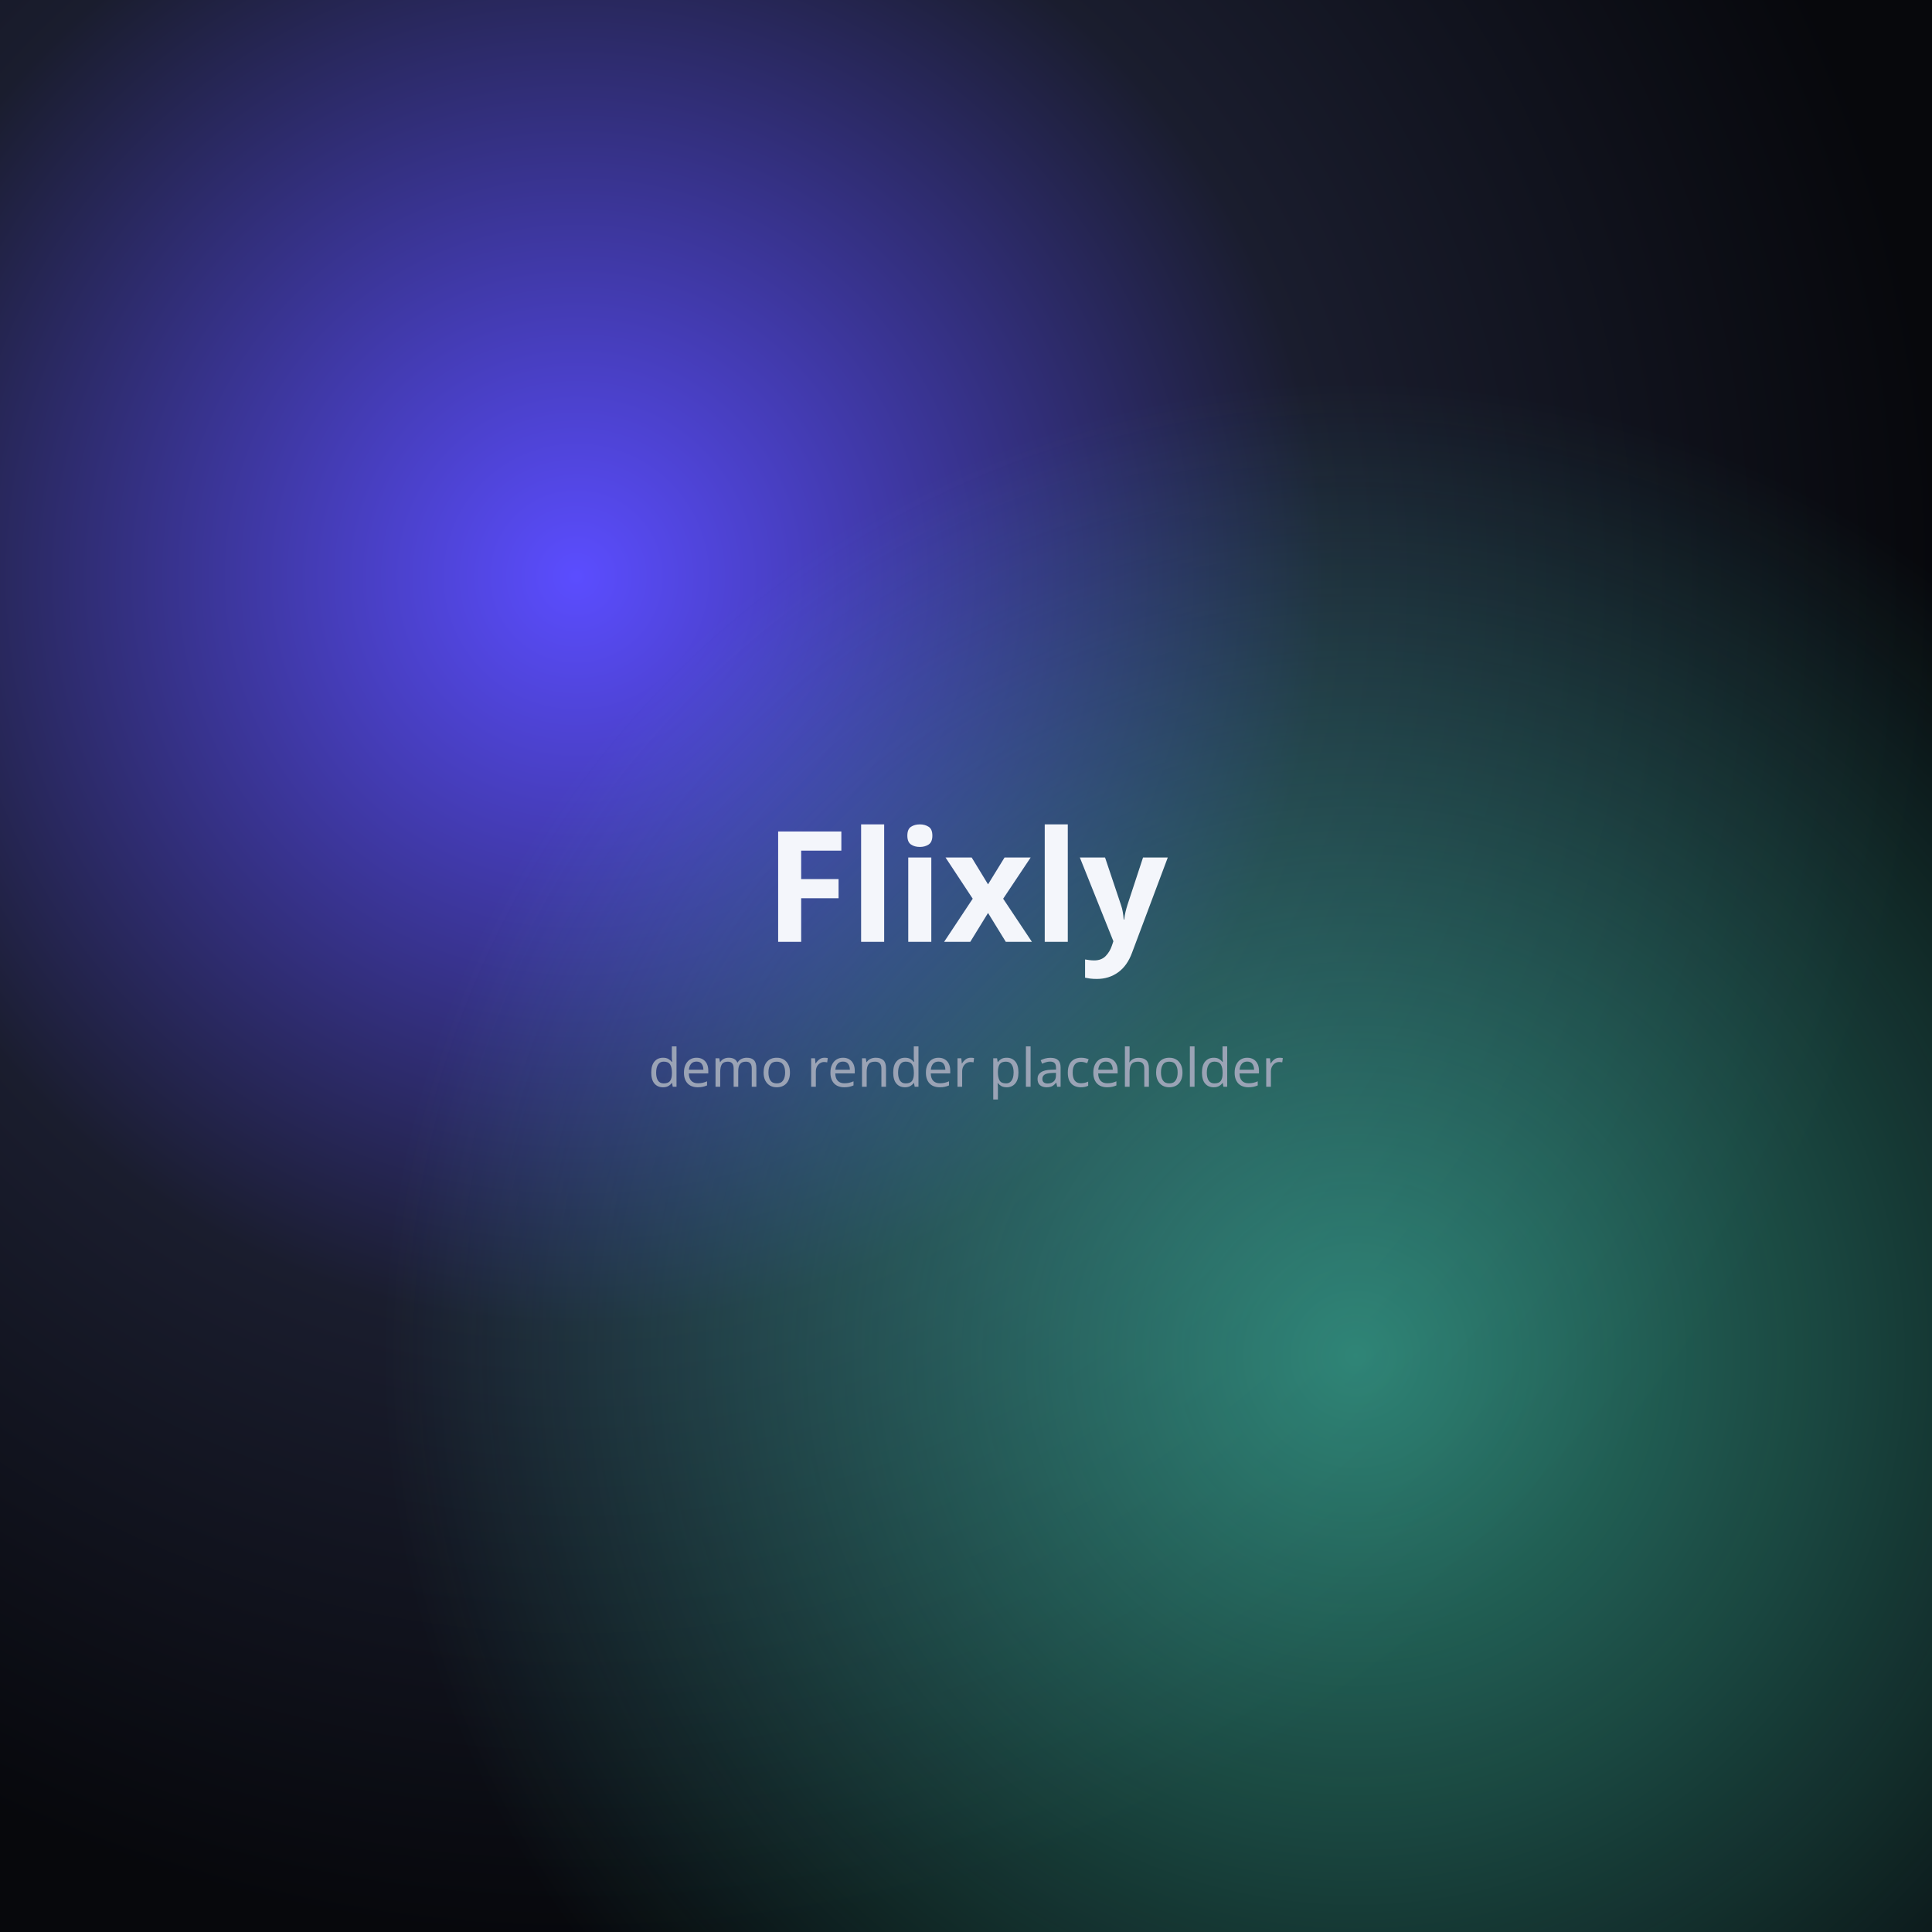
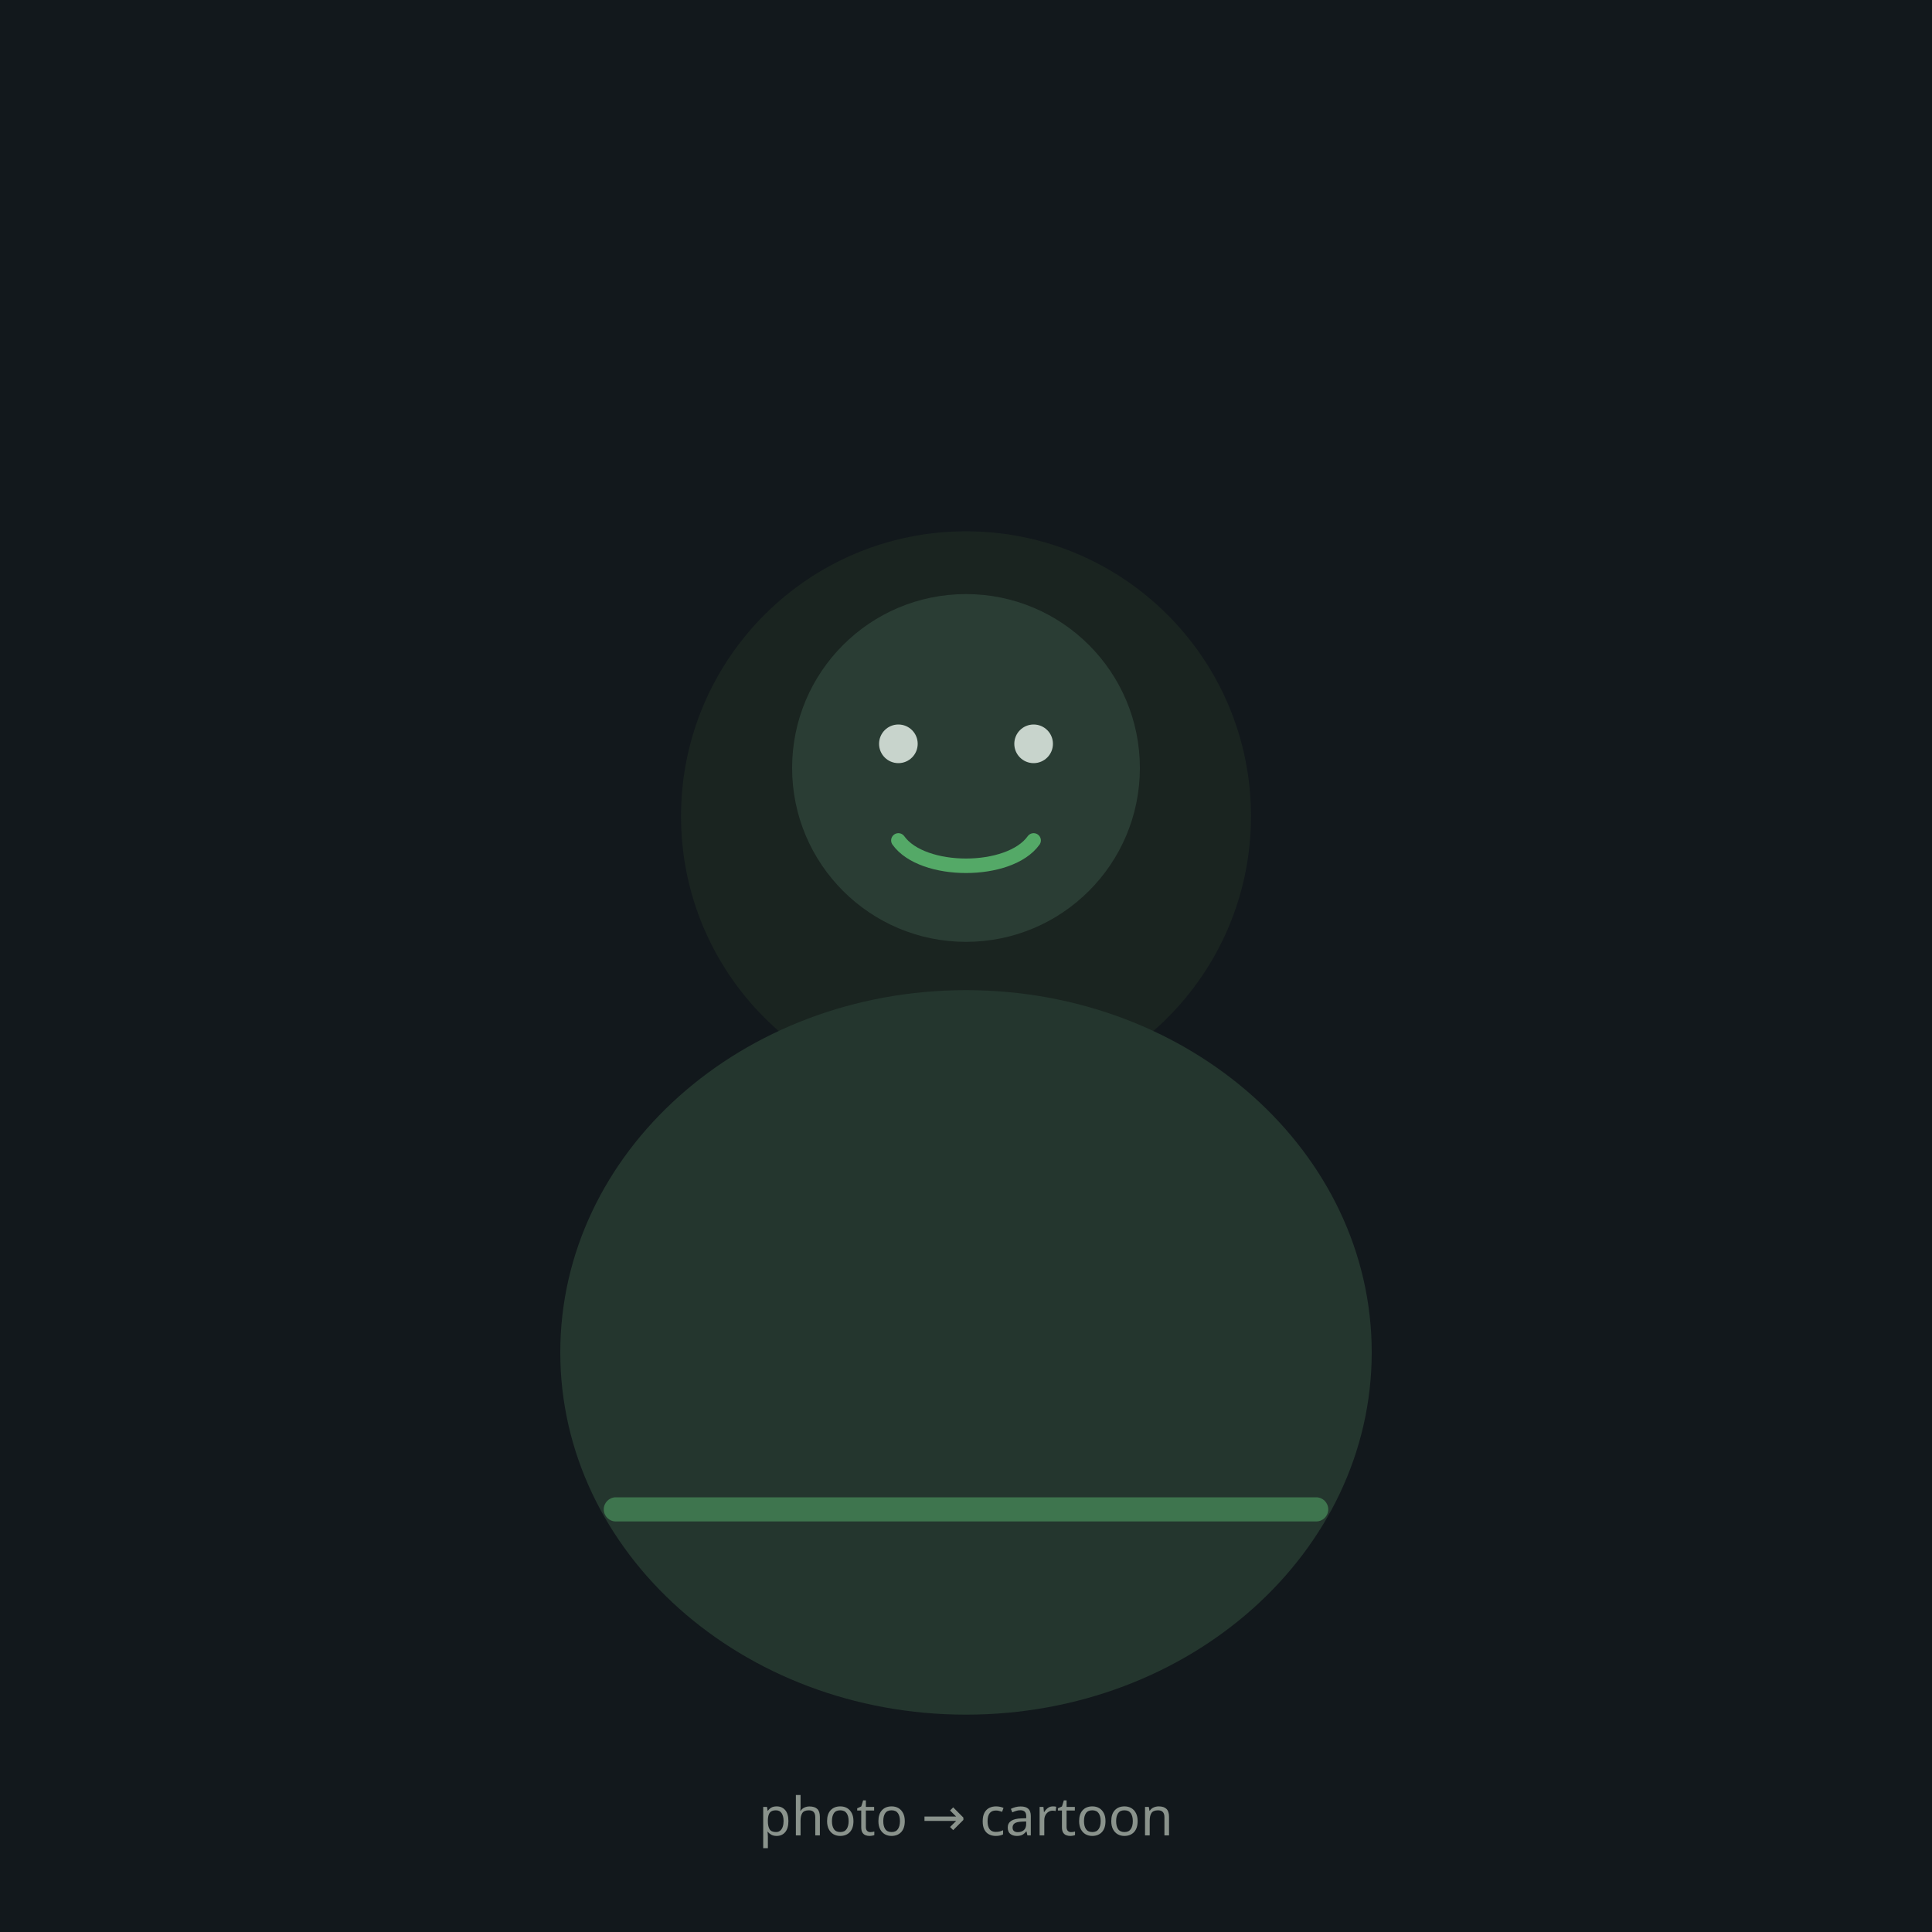
<svg xmlns="http://www.w3.org/2000/svg" width="800" height="800" viewBox="0 0 800 800">
-   <defs>
-     <radialGradient id="g" cx="30%" cy="30%" r="70%">
-       <stop offset="0%" stop-color="#5b4dff" />
-       <stop offset="55%" stop-color="#1a1d2e" />
-       <stop offset="100%" stop-color="#07080c" />
-     </radialGradient>
-     <radialGradient id="t" cx="70%" cy="70%" r="50%">
-       <stop offset="0%" stop-color="#49e3c2" stop-opacity="0.55" />
-       <stop offset="100%" stop-color="#49e3c2" stop-opacity="0" />
-     </radialGradient>
-   </defs>
-   <rect width="800" height="800" fill="url(#g)" />
-   <rect width="800" height="800" fill="url(#t)" />
-   <text x="400" y="390" text-anchor="middle" font-family="system-ui,sans-serif" font-size="64" font-weight="700" fill="#f4f6fb">Flixly</text>
-   <text x="400" y="450" text-anchor="middle" font-family="system-ui,sans-serif" font-size="22" fill="#9aa3b5">demo render placeholder</text>
+   <rect width="800" height="800" fill="#12181c" />
+   <circle cx="400" cy="338" r="118" fill="#1a2420" />
+   <circle cx="400" cy="318" r="72" fill="#2a3d34" />
+   <ellipse cx="400" cy="560" rx="168" ry="150" fill="#24362e" />
+   <circle cx="372" cy="308" r="8" fill="#c8d4cc" />
+   <circle cx="428" cy="308" r="8" fill="#c8d4cc" />
+   <path d="M372 348c10 14 46 14 56 0" stroke="#54a967" stroke-width="6" fill="none" stroke-linecap="round" />
+   <rect x="250" y="620" width="300" height="10" rx="5" fill="#54a967" opacity="0.55" />
+   <text x="400" y="760" text-anchor="middle" font-family="Outfit, system-ui, sans-serif" font-size="22" fill="#8a938c">photo → cartoon</text>
</svg>
